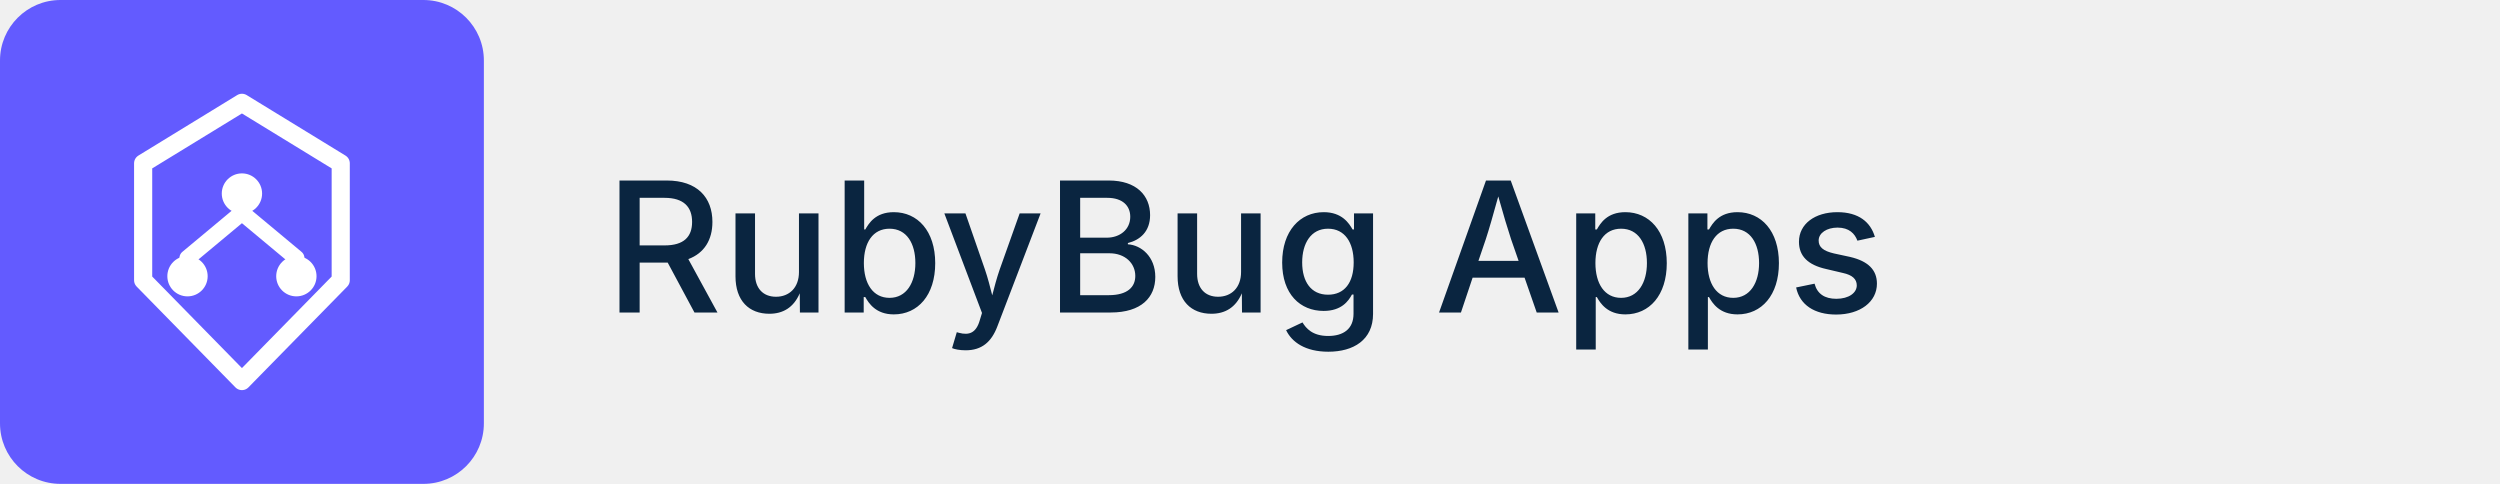
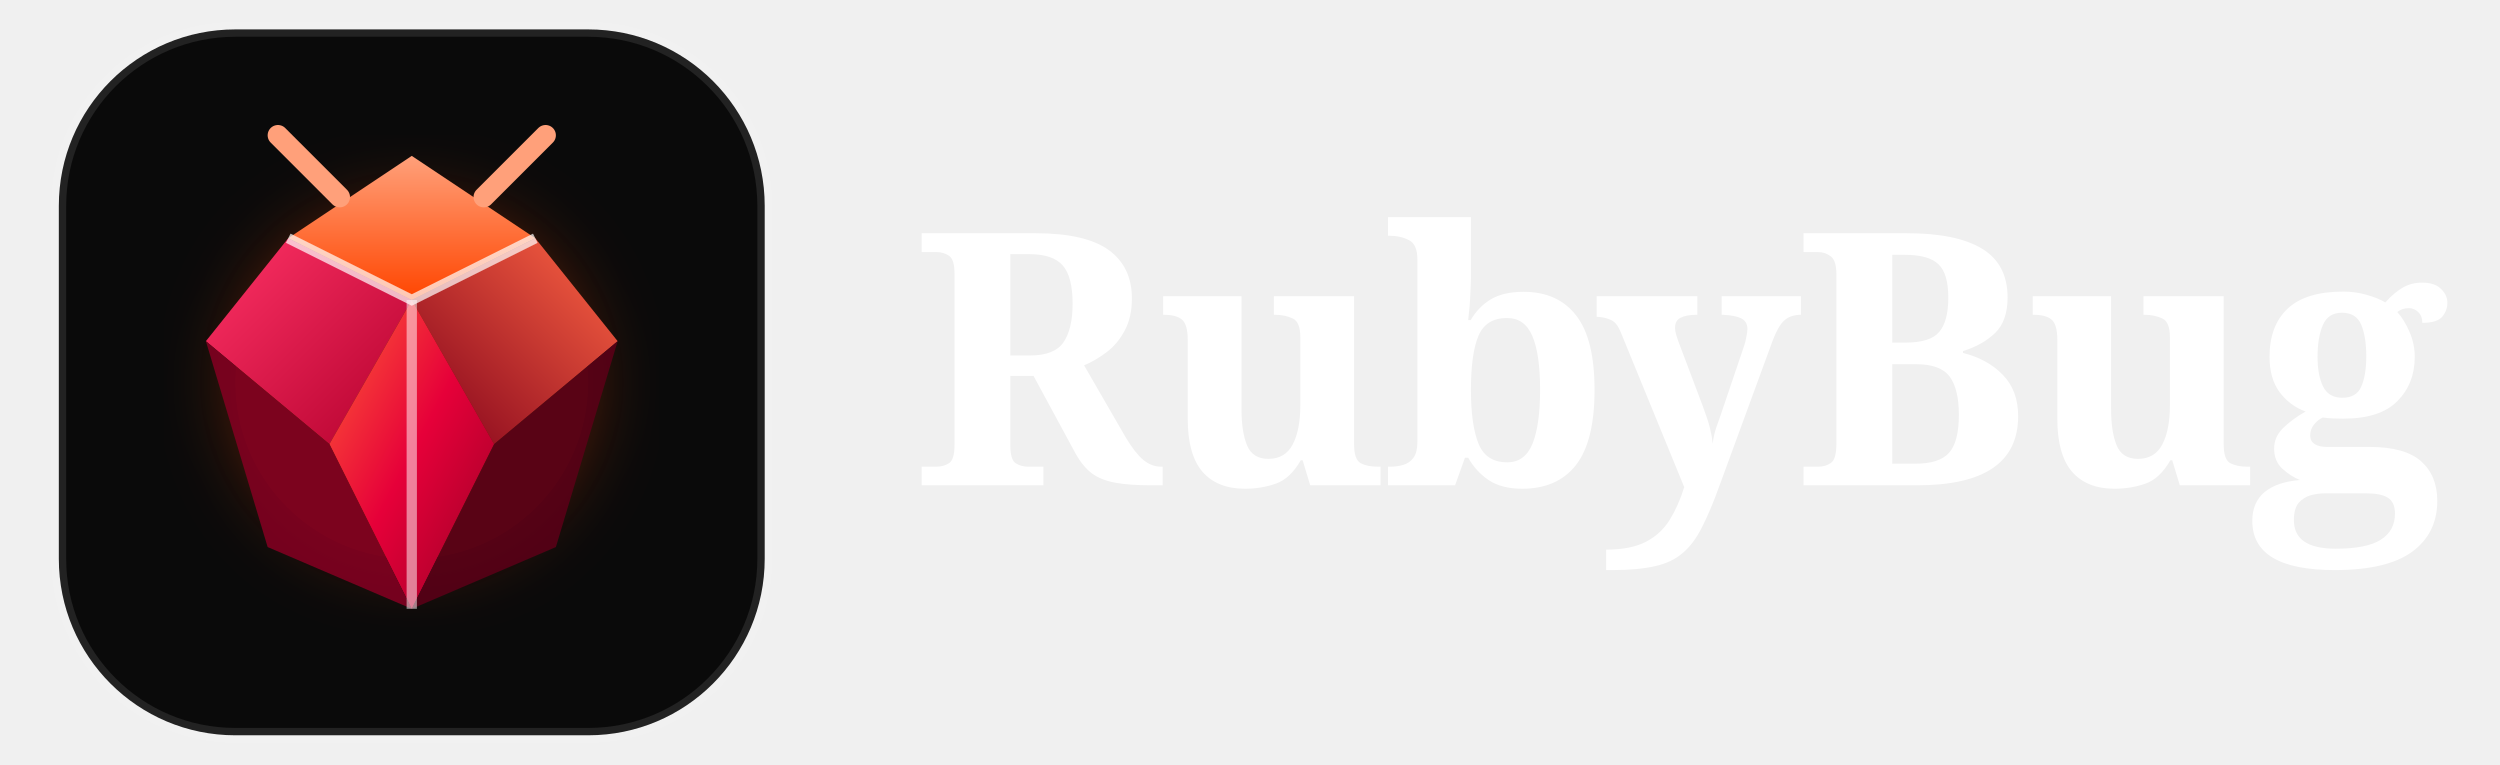
- <svg xmlns="http://www.w3.org/2000/svg" viewBox="0 0 248 48">
-   <rect width="48" height="48" rx="6" fill="#635bff" />
-   <path d="M24 10.2 33.8 16.2v11.6L24 37.8 14.2 27.8V16.2L24 10.2Z" fill="none" stroke="#fff" stroke-width="1.8" stroke-linejoin="round" />
-   <circle cx="24" cy="19.2" r="2" fill="#fff" />
-   <circle cx="18.6" cy="27.4" r="2" fill="#fff" />
-   <circle cx="29.4" cy="27.4" r="2" fill="#fff" />
-   <path d="M24 21.1 18.6 25.6M24 21.1 29.4 25.6" stroke="#fff" stroke-width="1.6" stroke-linecap="round" />
-   <text x="60" y="31" fill="#0a2540" font-family="Segoe UI, Inter, system-ui, sans-serif" font-size="18" font-weight="500">RubyBug Apps</text>
+ <svg xmlns="http://www.w3.org/2000/svg" viewBox="0 0 170 52" width="170" height="52">
+   <defs>
+     <linearGradient id="logoRubyGlow" x1="0%" y1="0%" x2="100%" y2="100%">
+       <stop offset="0%" stop-color="#FF5E36" />
+       <stop offset="50%" stop-color="#E60039" />
+       <stop offset="100%" stop-color="#990026" />
+     </linearGradient>
+     <linearGradient id="logoFacetTop" x1="50%" y1="0%" x2="50%" y2="100%">
+       <stop offset="0%" stop-color="#FFA07A" />
+       <stop offset="100%" stop-color="#FF4500" />
+     </linearGradient>
+     <linearGradient id="logoFacetLeft" x1="0%" y1="0%" x2="100%" y2="100%">
+       <stop offset="0%" stop-color="#FF3366" />
+       <stop offset="100%" stop-color="#B3002D" />
+     </linearGradient>
+     <linearGradient id="logoFacetRight" x1="100%" y1="0%" x2="0%" y2="100%">
+       <stop offset="0%" stop-color="#FF6644" />
+       <stop offset="100%" stop-color="#80001A" />
+     </linearGradient>
+     <filter id="logoGlow" x="-20%" y="-20%" width="140%" height="140%">
+       <feGaussianBlur stdDeviation="2.5" result="blur" />
+       <feComposite in="SourceGraphic" in2="blur" operator="over" />
+     </filter>
+   </defs>
+   <g transform="translate(4, 2)">
+     <rect width="48" height="48" rx="12" fill="#0A0A0A" />
+     <rect width="48" height="48" rx="12" fill="none" stroke="rgba(255,255,255,0.1)" stroke-width="1" />
+     <circle cx="24" cy="24" r="12" fill="#FF4500" opacity="0.35" filter="url(#logoGlow)" />
+     <g transform="translate(24, 24) scale(0.7) translate(-32, -32)">
+       <polygon points="32,10 44,18 32,24 20,18" fill="url(#logoFacetTop)" />
+       <polygon points="20,18 32,24 24,38 12,28" fill="url(#logoFacetLeft)" />
+       <polygon points="32,24 44,18 52,28 40,38" fill="url(#logoFacetRight)" />
+       <polygon points="32,24 40,38 32,54 24,38" fill="url(#logoRubyGlow)" />
+       <polygon points="12,28 24,38 32,54 18,48" fill="#800020" opacity="0.9" />
+       <polygon points="52,28 40,38 32,54 46,48" fill="#590016" opacity="0.9" />
+       <path d="M25 14 L19 8 M39 14 L45 8" stroke="#FFA07A" stroke-width="2" stroke-linecap="round" />
+       <polyline points="20,18 32,24 44,18" fill="none" stroke="rgba(255,255,255,0.7)" stroke-width="1" />
+       <line x1="32" y1="24" x2="32" y2="54" stroke="rgba(255,255,255,0.5)" stroke-width="1" />
+     </g>
+   </g>
+   <g transform="translate(62, 0)">
+     <text x="0" y="33" fill="#FFFFFF" font-family="'Playfair Display', Georgia, serif" font-size="24" font-weight="600" letter-spacing="-0.5">RubyBug</text>
+   </g>
</svg>
